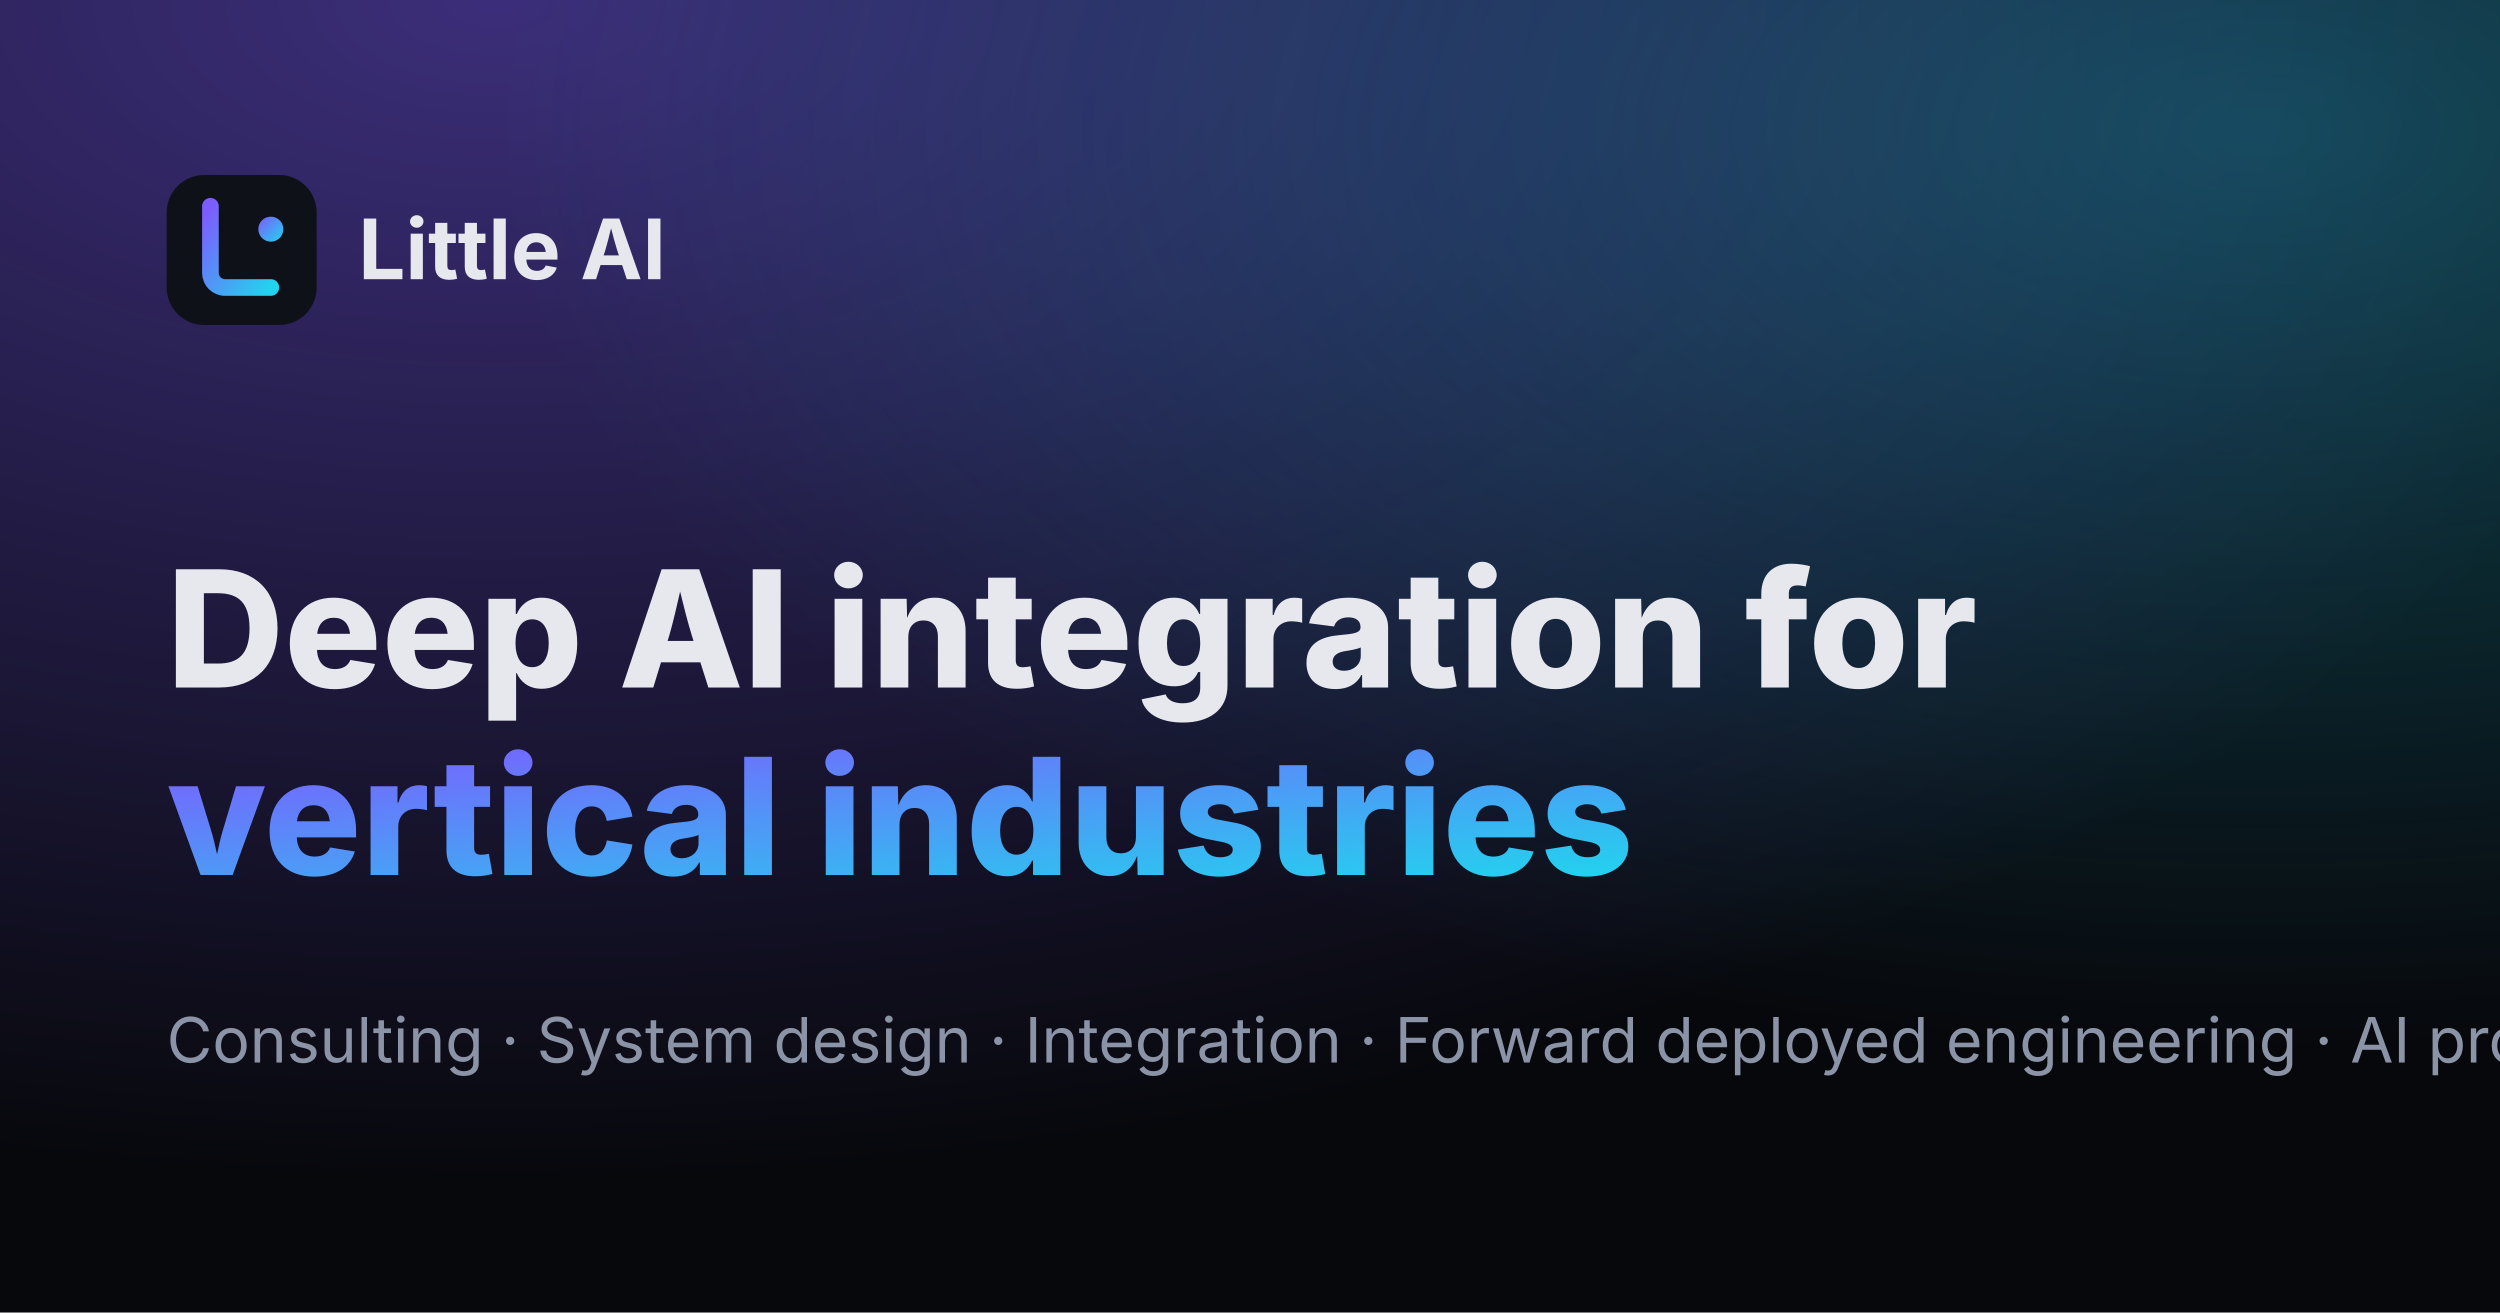
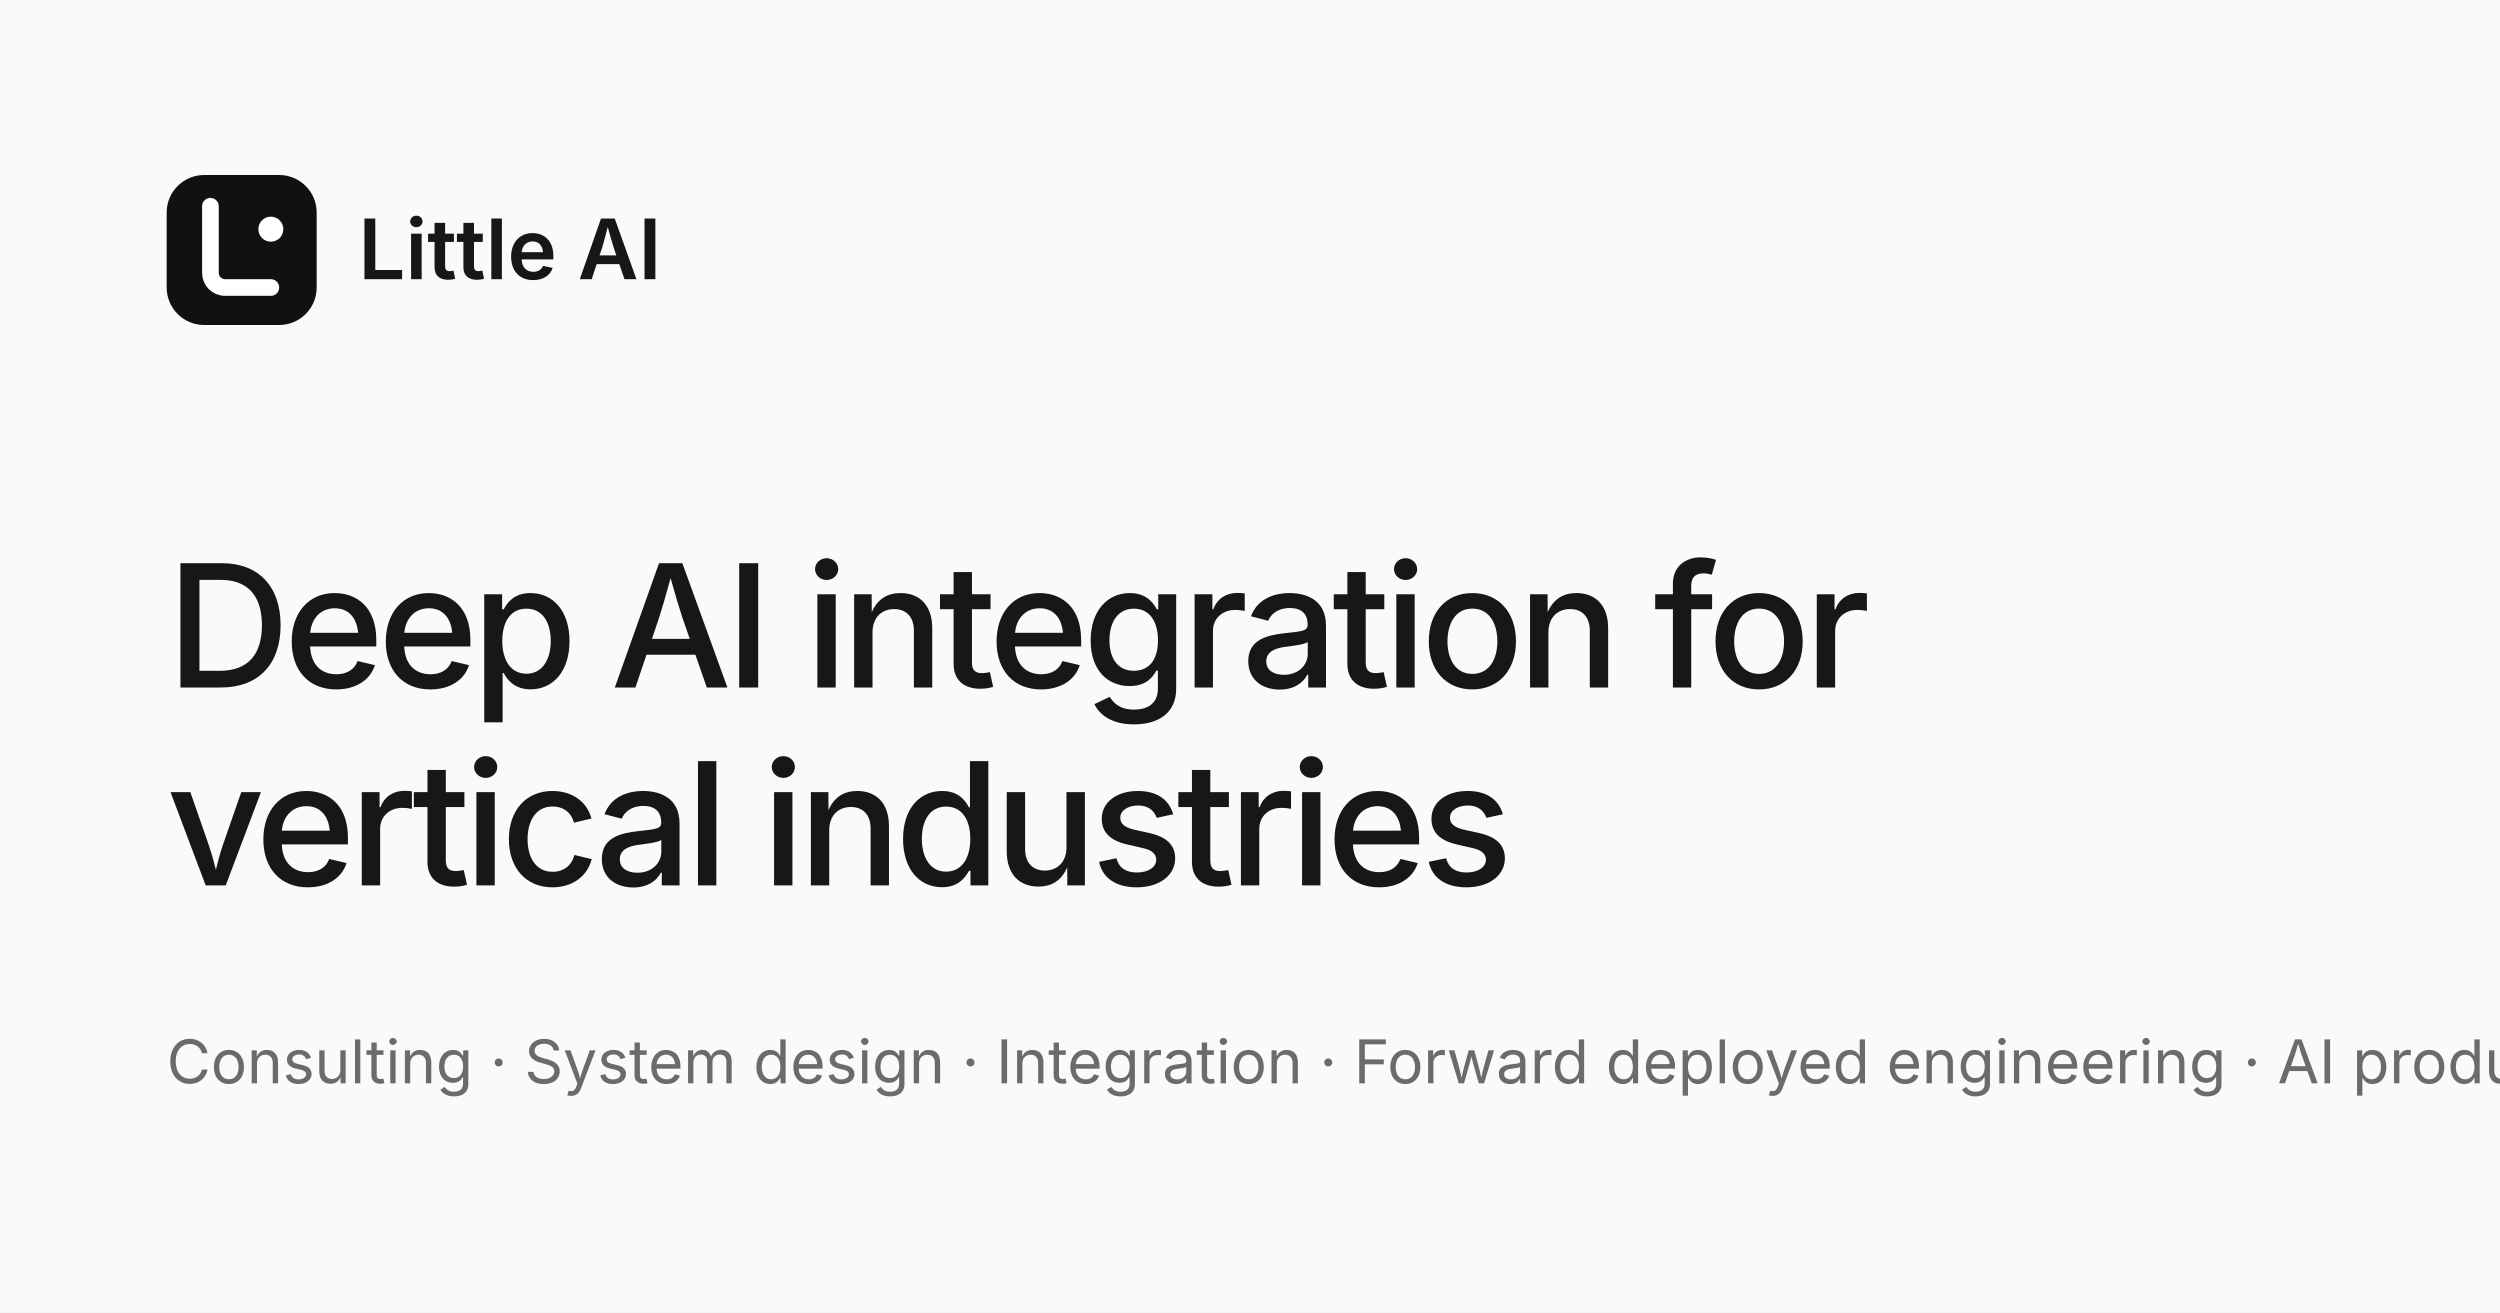
<svg xmlns="http://www.w3.org/2000/svg" viewBox="0 0 1200 630" width="1200" height="630">
-   <defs>
-     <linearGradient id="g" x1="0" y1="0" x2="1" y2="1">
-       <stop offset="0" stop-color="#7c5cff" />
-       <stop offset="1" stop-color="#22d3ee" />
-     </linearGradient>
-     <radialGradient id="a" cx="0.2" cy="0" r="0.9">
-       <stop offset="0" stop-color="#7c5cff" stop-opacity="0.45" />
-       <stop offset="1" stop-color="#7c5cff" stop-opacity="0" />
-     </radialGradient>
-     <radialGradient id="b" cx="0.9" cy="0.1" r="0.7">
-       <stop offset="0" stop-color="#22d3ee" stop-opacity="0.3" />
-       <stop offset="1" stop-color="#22d3ee" stop-opacity="0" />
-     </radialGradient>
-   </defs>
-   <rect width="1200" height="630" fill="#07080c" />
-   <rect width="1200" height="630" fill="url(#a)" />
-   <rect width="1200" height="630" fill="url(#b)" />
-   <rect x="80" y="84" width="72" height="72" rx="18" fill="#0e1117" />
-   <path d="M101 99v32a7 7 0 0 0 7 7h22" fill="none" stroke="url(#g)" stroke-width="8" stroke-linecap="round" stroke-linejoin="round" />
-   <circle cx="130" cy="110" r="6" fill="url(#g)" />
-   <text x="172" y="134" font-family="Inter, Arial, sans-serif" font-size="40" font-weight="700" fill="#e6e8ee">Little AI</text>
-   <text x="80" y="330" font-family="Inter, Arial, sans-serif" font-size="78" font-weight="800" fill="#e6e8ee">Deep AI integration for</text>
-   <text x="80" y="420" font-family="Inter, Arial, sans-serif" font-size="78" font-weight="800" fill="url(#g)">vertical industries</text>
-   <text x="80" y="510" font-family="Inter, Arial, sans-serif" font-size="30" fill="#8b93a7">Consulting · System design · Integration · Forward deployed engineering · AI products</text>
+   <rect width="1200" height="630" fill="#fafafa" />
+   <rect x="80" y="84" width="72" height="72" rx="18" fill="#111111" />
+   <path d="M101 99v32a7 7 0 0 0 7 7h22" fill="none" stroke="#ffffff" stroke-width="8" stroke-linecap="round" stroke-linejoin="round" />
+   <circle cx="130" cy="110" r="6" fill="#ffffff" />
+   <text x="172" y="134" font-family="Geist, Inter, Arial, sans-serif" font-size="40" font-weight="600" fill="#171717">Little AI</text>
+   <text x="80" y="330" font-family="Geist, Inter, Arial, sans-serif" font-size="82" font-weight="500" letter-spacing="-3" fill="#171717">Deep AI integration for</text>
+   <text x="80" y="425" font-family="Geist, Inter, Arial, sans-serif" font-size="82" font-weight="500" letter-spacing="-3" fill="#171717">vertical industries</text>
+   <text x="80" y="520" font-family="Geist, Inter, Arial, sans-serif" font-size="29" fill="#6b6b6b">Consulting · System design · Integration · Forward deployed engineering · AI products</text>
</svg>
